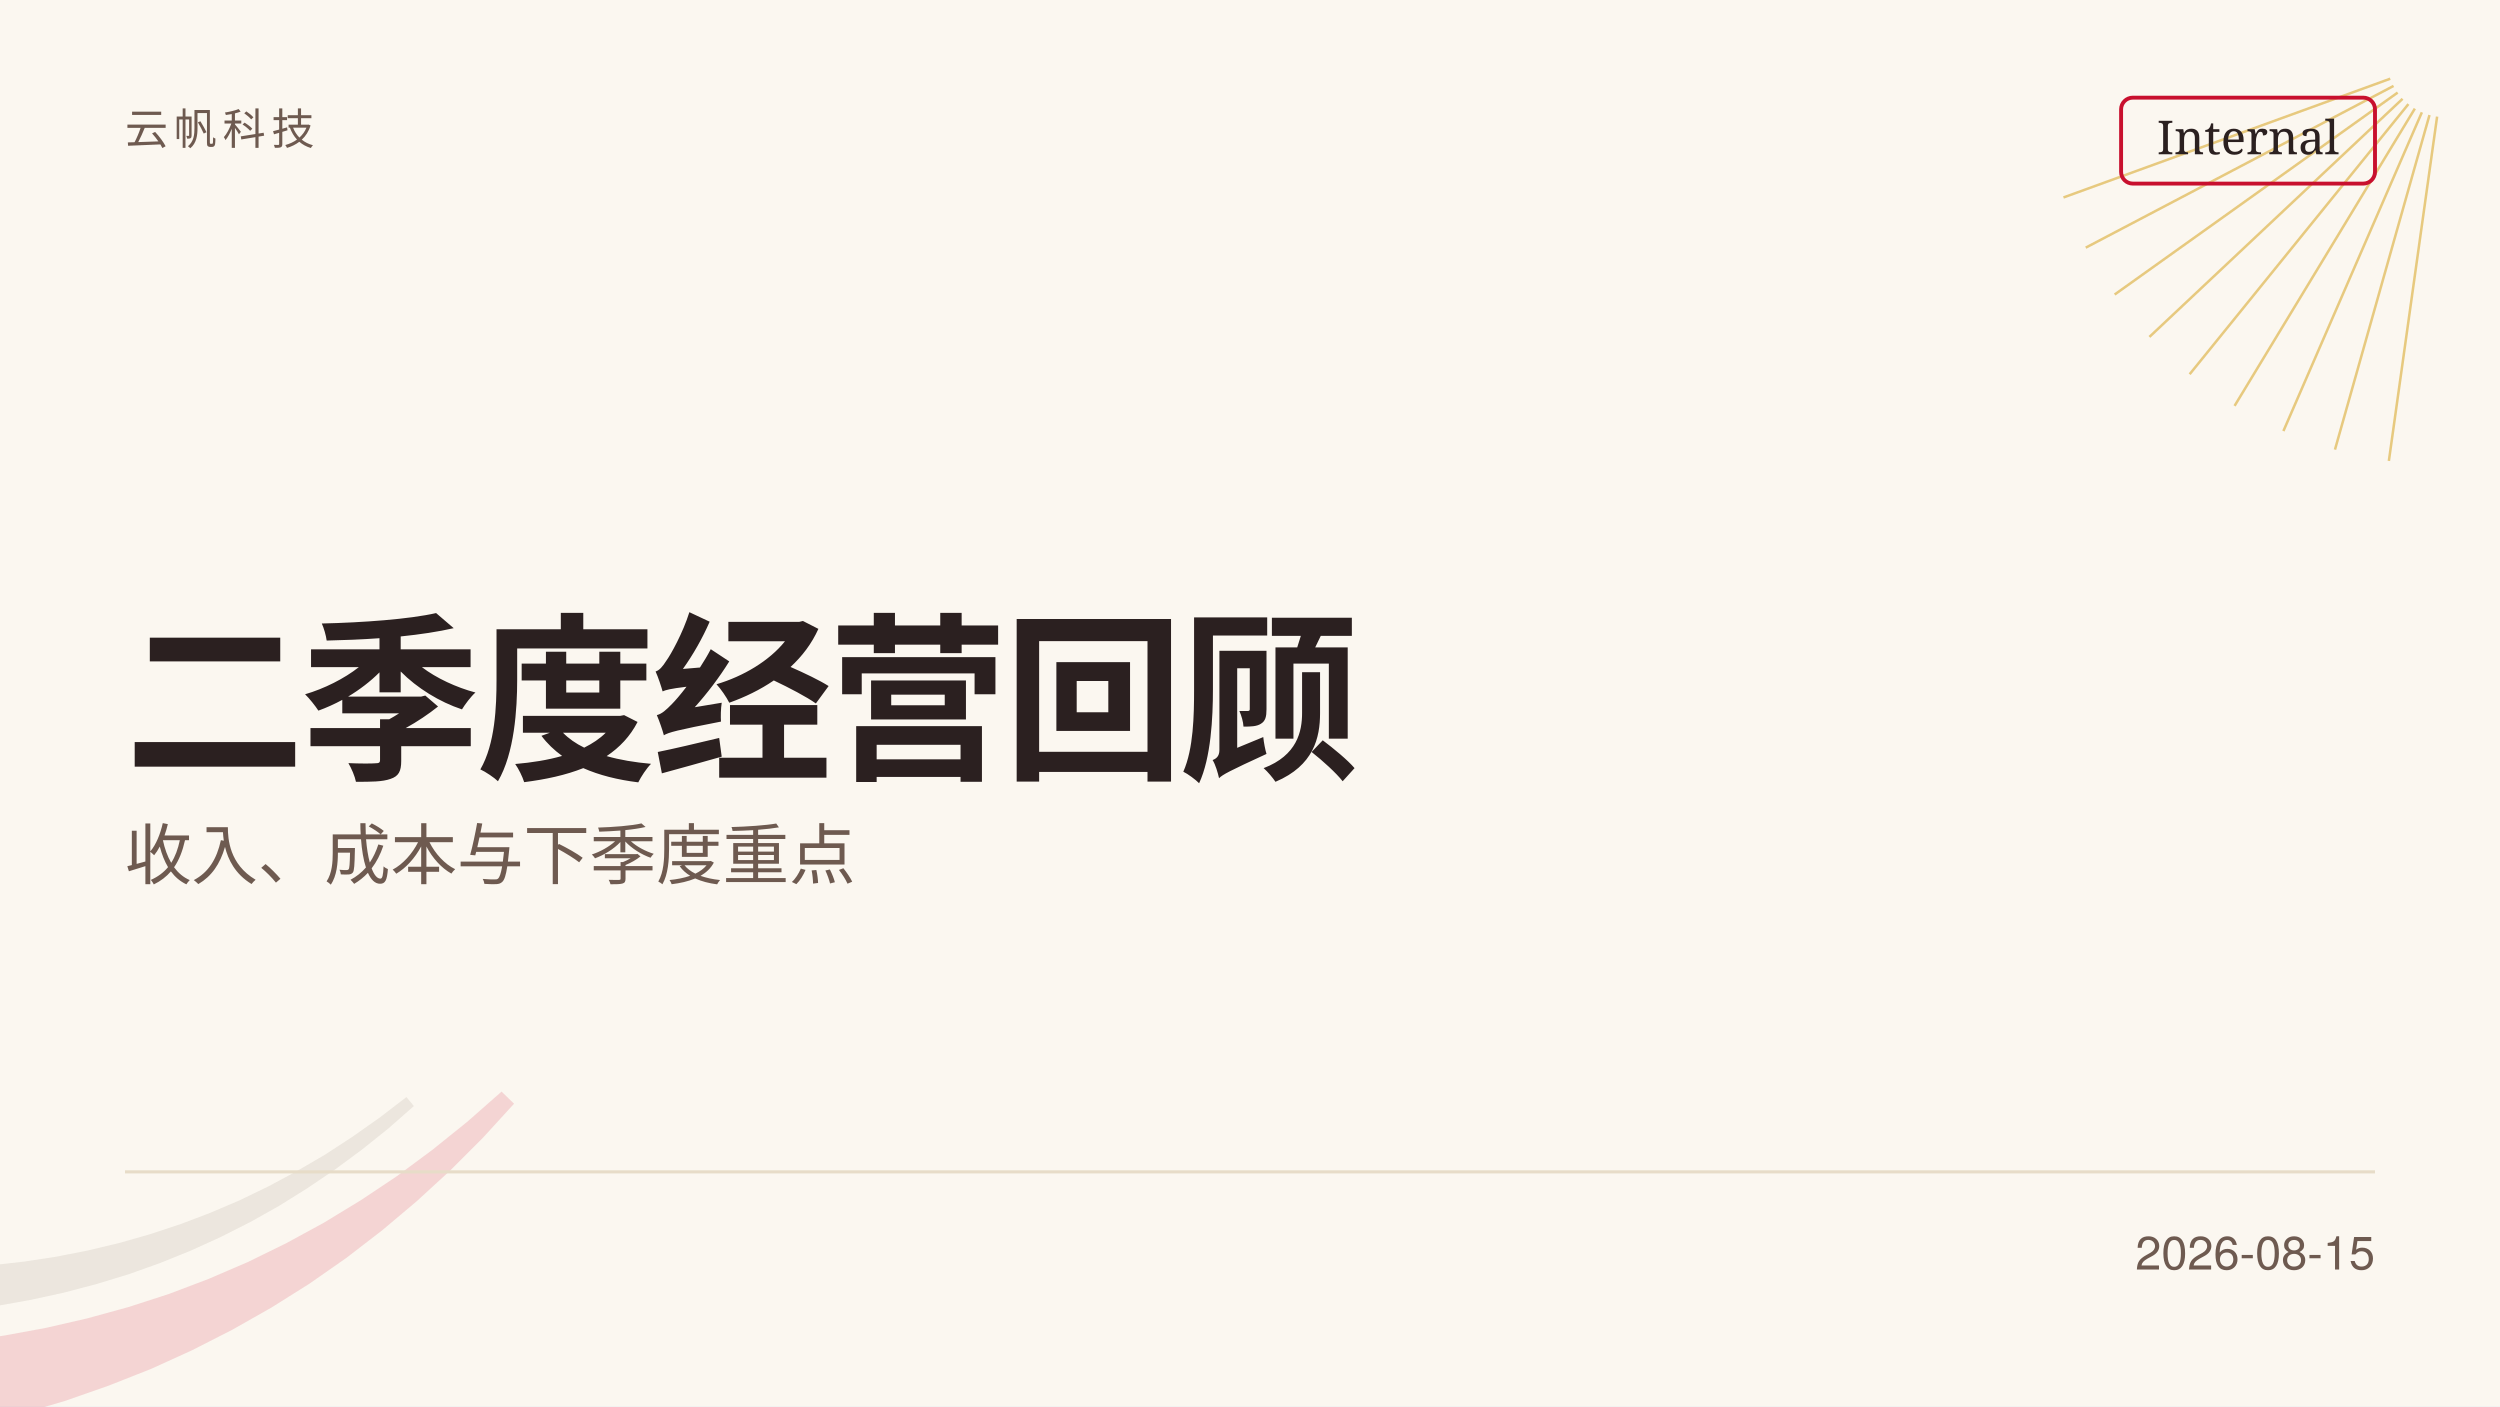
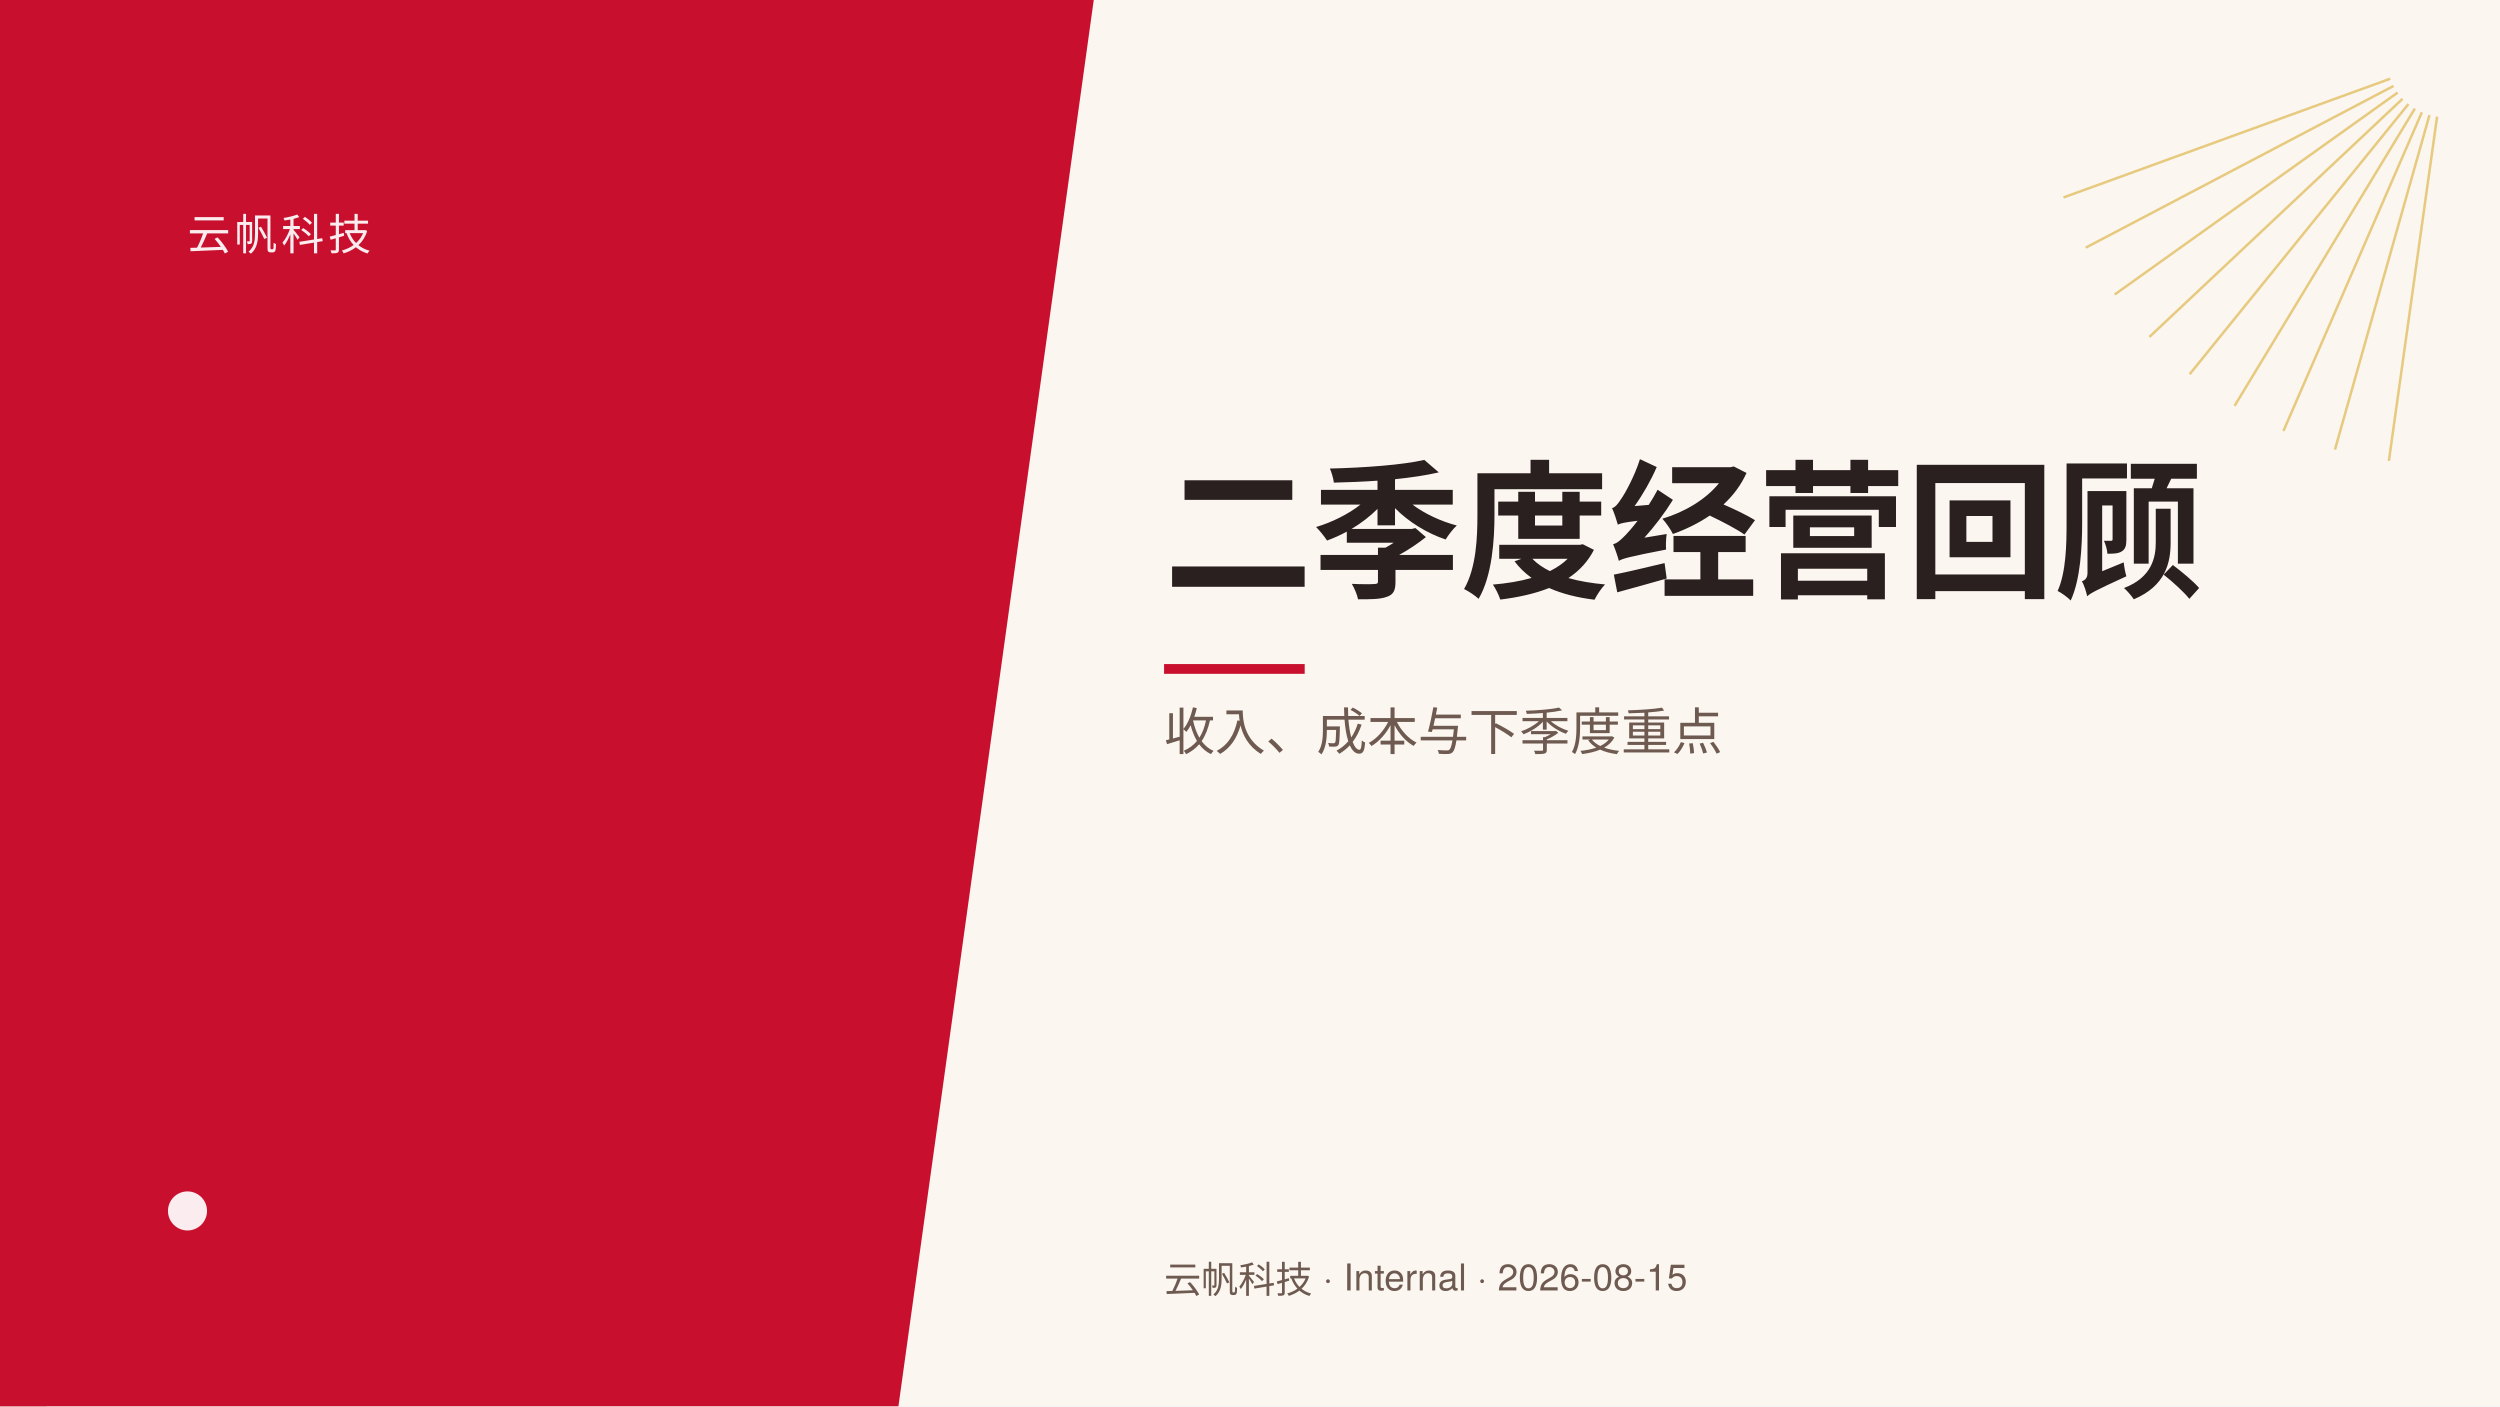
<svg xmlns="http://www.w3.org/2000/svg" viewBox="0 0 1280 720">
  <rect x="0" y="0" width="1280" height="720" fill="#FBF7F0" />
  <g data-decor="true">
    <g opacity="0.52">
      <line x1="1247.8" y1="59.7" x2="1223.1" y2="236" stroke="#D4A017" stroke-width="1.3" />
      <line x1="1243.9" y1="58.9" x2="1195.5" y2="230.2" stroke="#D4A017" stroke-width="1.3" />
      <line x1="1240" y1="57.5" x2="1169.1" y2="220.7" stroke="#D4A017" stroke-width="1.3" />
      <line x1="1236.4" y1="55.6" x2="1144.1" y2="207.8" stroke="#D4A017" stroke-width="1.3" />
      <line x1="1233.1" y1="53.3" x2="1121.1" y2="191.6" stroke="#D4A017" stroke-width="1.3" />
      <line x1="1230.1" y1="50.6" x2="1100.5" y2="172.5" stroke="#D4A017" stroke-width="1.3" />
      <line x1="1227.6" y1="47.4" x2="1082.7" y2="150.8" stroke="#D4A017" stroke-width="1.3" />
      <line x1="1225.5" y1="44" x2="1067.9" y2="126.8" stroke="#D4A017" stroke-width="1.3" />
      <line x1="1223.8" y1="40.3" x2="1056.5" y2="101.1" stroke="#D4A017" stroke-width="1.3" />
    </g>
    <path d="M -37 734.8 L -13 729.9 L 10.4 724 L 33.2 717.3 L 55.5 709.5 L 77.3 700.9 L 98.4 691.3 L 119 680.8 L 139.1 669.4 L 158.5 657.2 L 177.4 644 L 195.7 629.9 L 213.4 615 L 230.5 599.3 L 247.2 582.6 L 263.2 565.1 L 256.8 558.9 L 239.3 574.3 L 221.4 588.7 L 203.2 602.2 L 184.6 614.6 L 165.7 626.1 L 146.4 636.6 L 126.8 646.2 L 106.8 654.8 L 86.5 662.5 L 65.8 669.2 L 44.7 675 L 23.4 679.9 L 1.6 683.9 L -20.5 687 L -43 689.2 Z" fill="#C8102E" opacity="0.15" />
    <path d="M -19.1 671 L -1.5 668.6 L 15.9 665.5 L 32.8 661.8 L 49.5 657.4 L 65.9 652.4 L 81.9 646.7 L 97.7 640.3 L 113.1 633.3 L 128.1 625.7 L 142.9 617.4 L 157.3 608.4 L 171.5 598.8 L 185.3 588.6 L 198.8 577.8 L 211.9 566.3 L 208.1 561.7 L 194.4 572.2 L 180.5 582 L 166.4 591.2 L 152 599.6 L 137.5 607.4 L 122.6 614.6 L 107.6 621 L 92.3 626.8 L 76.9 631.9 L 61.1 636.4 L 45.2 640.2 L 29 643.4 L 12.6 645.9 L -4 647.8 L -20.9 649 Z" fill="#8A7A6A" opacity="0.14" />
  </g>
-   <g data-archetype="tone-adaptive-header">
-     <text x="64" y="74" font-family="SimSun, Songti SC, STSong, serif" font-size="22" fill="#6E5A50" opacity="1" letter-spacing="3" dominant-baseline="alphabetic">云帆科技</text>
-     <g>
-       <rect x="1086" y="50" width="130" height="44" rx="6" fill="none" stroke="#C8102E" stroke-width="2" stroke-opacity="1" />
-       <text x="1151" y="79" font-family="SimSun, Songti SC, STSong, serif" font-size="24" fill="#2B2020" text-anchor="middle" dominant-baseline="alphabetic">Internal</text>
-     </g>
-     <text x="64" y="392" font-family="SimSun, Songti SC, STSong, serif" font-size="92" font-weight="700" fill="#2B2020" letter-spacing="-2" dominant-baseline="alphabetic">二季度经营回顾</text>
-     <text x="64" y="450" font-family="Microsoft YaHei, PingFang SC, Helvetica Neue, sans-serif" font-size="34" fill="#6E5A50" opacity="1" dominant-baseline="alphabetic">收入、成本与下季度重点</text>
-     <line x1="64" y1="600" x2="1216" y2="600" stroke="#E7DCC8" stroke-opacity="1" stroke-width="1.6" />
-     <text x="1216" y="650" font-family="Microsoft YaHei, PingFang SC, Helvetica Neue, sans-serif" font-size="24" fill="#6E5A50" text-anchor="end" dominant-baseline="alphabetic">2026-08-15</text>
+   <g data-archetype="split-diagonal">
+     <path d="M 0,0 L 560,0 L 460,720 L 0,720 Z" fill="#C8102E" />
+     <text x="96" y="128" font-family="Microsoft YaHei, PingFang SC, Helvetica Neue, sans-serif" font-size="22" fill="#FFFFFF" fill-opacity="0.92" letter-spacing="2" dominant-baseline="alphabetic">云帆科技</text>
+     <circle cx="96" cy="620" r="10" fill="#FFFFFF" fill-opacity="0.92" />
+     <text x="596" y="300" font-family="SimSun, Songti SC, STSong, serif" font-size="76" font-weight="700" fill="#2B2020" dominant-baseline="alphabetic">二季度经营回顾</text>
+     <rect x="596" y="340" width="72" height="5" fill="#C8102E" />
+     <text x="596" y="384" font-family="Microsoft YaHei, PingFang SC, Helvetica Neue, sans-serif" font-size="26" fill="#6E5A50" dominant-baseline="alphabetic">收入、成本与下季度重点</text>
+     <text x="596" y="662" font-family="Microsoft YaHei, PingFang SC, Helvetica Neue, sans-serif" font-size="19" fill="#6E5A50" dominant-baseline="alphabetic">云帆科技    ·    Internal    ·    2026-08-15</text>
  </g>
</svg>
